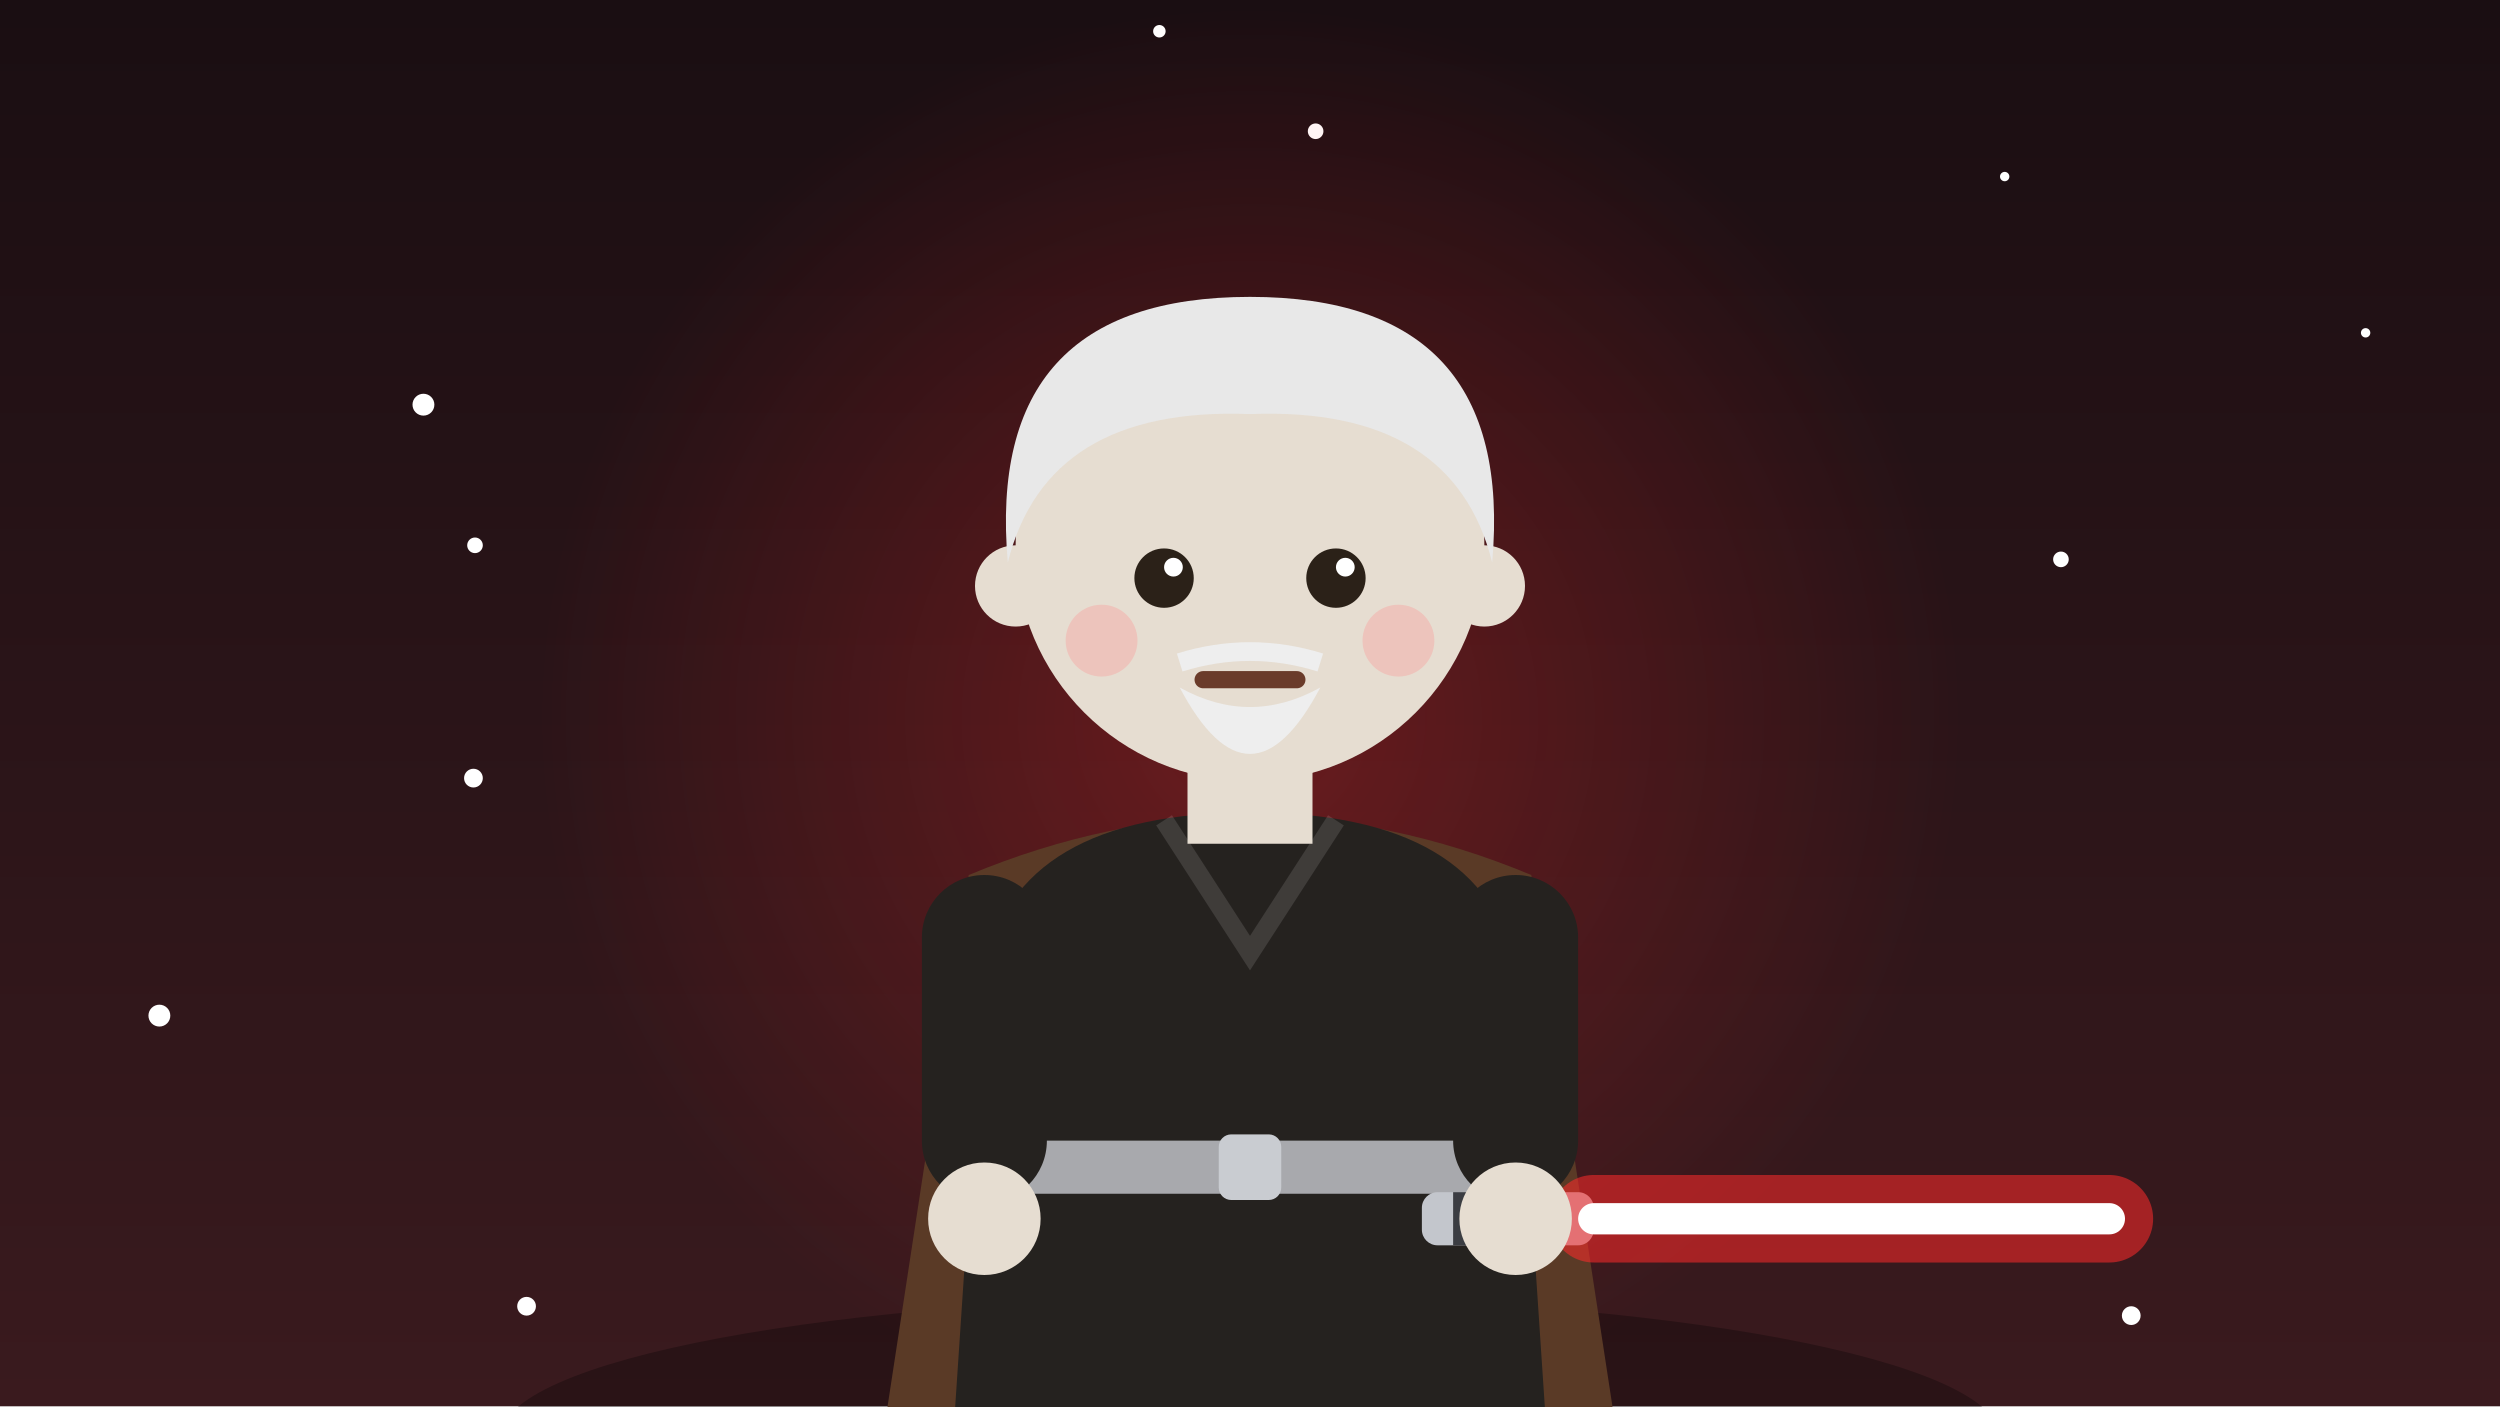
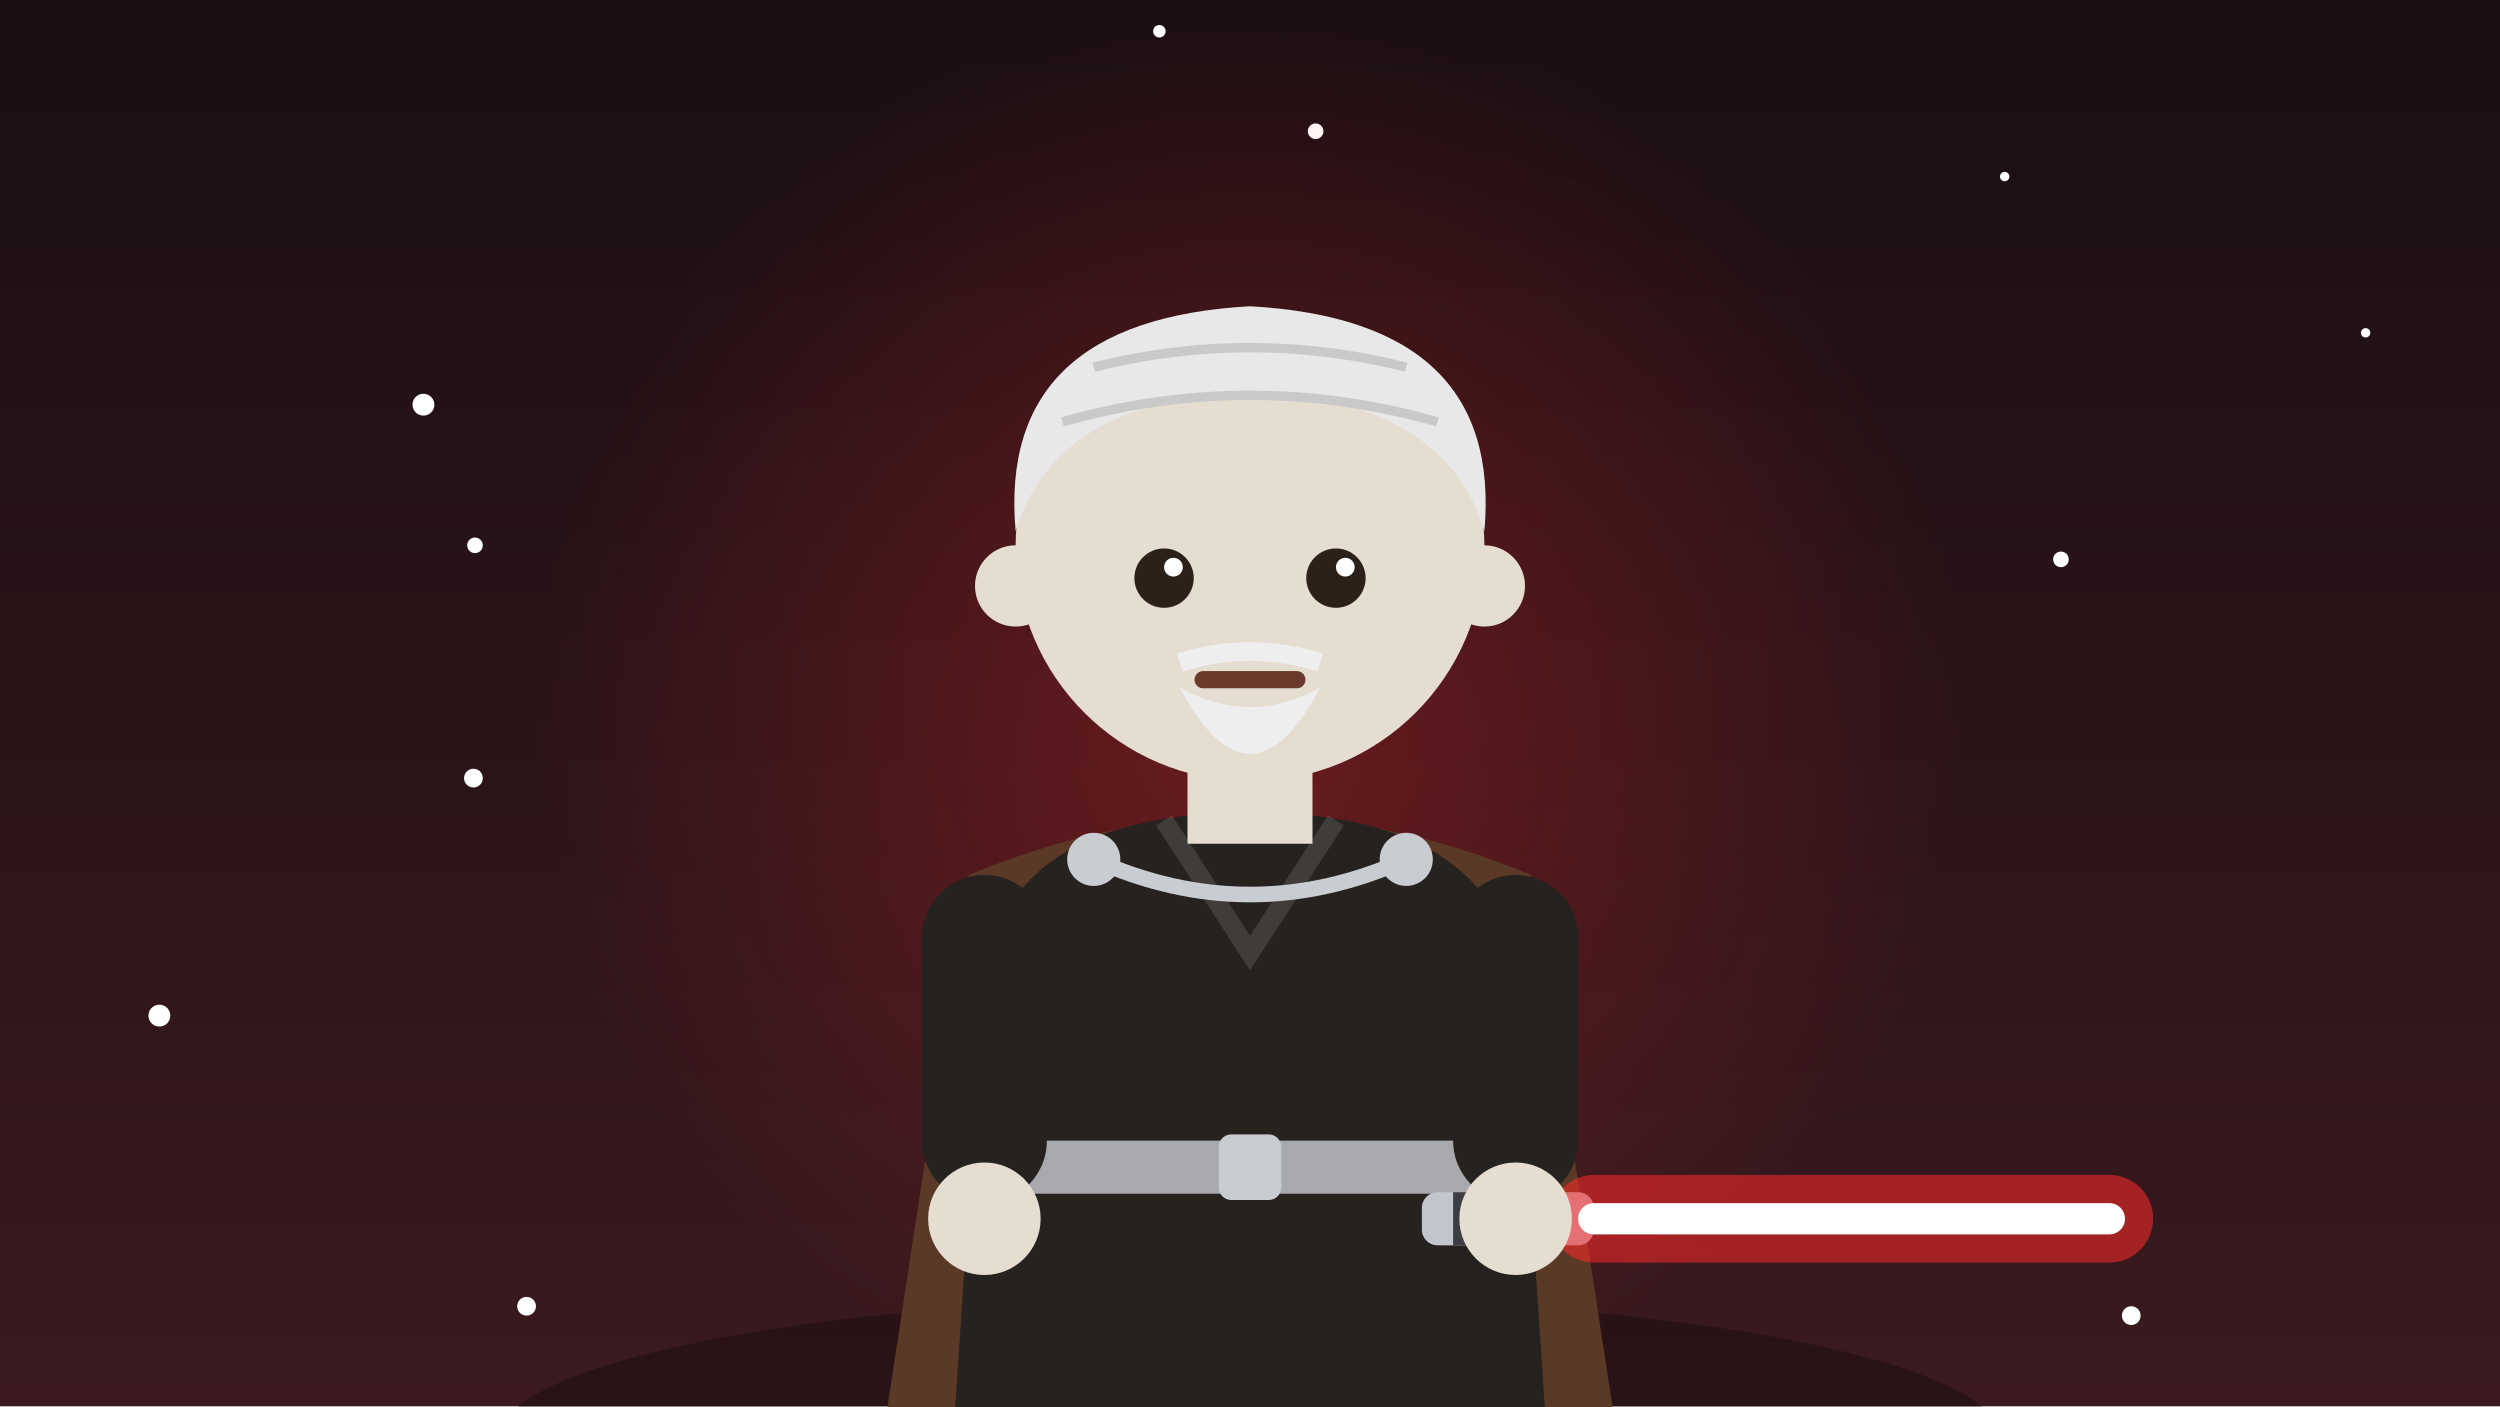
<svg xmlns="http://www.w3.org/2000/svg" viewBox="0 0 160 90" role="img" aria-label="Comte Dooku">
  <style>.tw{animation:tw 3.6s ease-in-out infinite}@keyframes tw{50%{opacity:.2}}
.bob{animation:bob 3.4s ease-in-out infinite}@keyframes bob{50%{transform:translateY(-1.3px)}}
.blink{transform-box:fill-box;transform-origin:center;animation:blink 5s infinite}@keyframes blink{0%,93%,100%{transform:scaleY(1)}96%{transform:scaleY(.1)}}
.glow{animation:glow 1.3s ease-in-out infinite}@keyframes glow{50%{opacity:.72}}
.pulse{animation:pulse 4s ease-in-out infinite}@keyframes pulse{50%{opacity:.55}}
@media (prefers-reduced-motion:reduce){*{animation:none!important}}.ra{transform-origin:97px 57px;animation:g 4.6s ease-in-out infinite;animation-delay:-0.9s}@keyframes g{0%,40%,100%{transform:rotate(-32deg)}55%{transform:rotate(-118deg)}68%{transform:rotate(-14deg)}80%{transform:rotate(-32deg)}}.la{transform-origin:63px 58px;animation:la 3.6s ease-in-out infinite}@keyframes la{50%{transform:rotate(5deg)}}.glint{opacity:.15;animation:glint 4s ease-in-out infinite}@keyframes glint{50%{opacity:.75}}.cape{transform-origin:80px 54px;animation:cape 4s ease-in-out infinite}@keyframes cape{50%{transform:skewX(-3deg)}}.led{animation:led 1.4s steps(1) infinite}@keyframes led{50%{opacity:.2}}</style>
  <defs>
    <linearGradient id="bg" x1="0" y1="0" x2="0" y2="1">
      <stop offset="0" stop-color="#1a0e12" />
      <stop offset="1" stop-color="#3a1a1e" />
    </linearGradient>
    <radialGradient id="halo" cx=".5" cy=".5" r=".5">
      <stop offset="0" stop-color="#ff2a2a" stop-opacity=".3" />
      <stop offset="1" stop-color="#ff2a2a" stop-opacity="0" />
    </radialGradient>
  </defs>
  <rect width="160" height="90" fill="url(#bg)" />
  <circle class="tw" cx="84.2" cy="8.4" r="0.5" fill="#fff" style="animation-delay:-3.8s" />
  <circle class="tw" cx="100.2" cy="66.5" r="0.6" fill="#fff" style="animation-delay:-0.4s" />
  <circle class="tw" cx="73" cy="43.9" r="0.3" fill="#fff" style="animation-delay:-2.5s" />
  <circle class="tw" cx="131.9" cy="35.8" r="0.5" fill="#fff" style="animation-delay:-1.6s" />
  <circle class="tw" cx="30.3" cy="49.8" r="0.6" fill="#fff" style="animation-delay:-1.9s" />
  <circle class="tw" cx="10.2" cy="65" r="0.7" fill="#fff" style="animation-delay:-3.6s" />
  <circle class="tw" cx="99.3" cy="86.8" r="0.4" fill="#fff" style="animation-delay:-2.4s" />
  <circle class="tw" cx="128.3" cy="11.3" r="0.3" fill="#fff" style="animation-delay:-2.6s" />
  <circle class="tw" cx="33.7" cy="83.6" r="0.6" fill="#fff" style="animation-delay:-0.8s" />
  <circle class="tw" cx="136.4" cy="84.2" r="0.6" fill="#fff" style="animation-delay:-2.5s" />
  <circle class="tw" cx="74.2" cy="2" r="0.4" fill="#fff" style="animation-delay:-2.8s" />
  <circle class="tw" cx="151.4" cy="21.3" r="0.3" fill="#fff" style="animation-delay:-2.6s" />
  <circle class="tw" cx="85.4" cy="89.3" r="0.6" fill="#fff" style="animation-delay:-2.9s" />
  <circle class="tw" cx="30.4" cy="34.9" r="0.5" fill="#fff" style="animation-delay:-0.9s" />
  <circle class="tw" cx="94" cy="35.7" r="0.3" fill="#fff" style="animation-delay:-2.8s" />
  <circle class="tw" cx="27.1" cy="25.9" r="0.7" fill="#fff" style="animation-delay:-0.9s" />
  <circle class="pulse" cx="80" cy="46" r="46" fill="url(#halo)" />
  <ellipse cx="80" cy="92" rx="48" ry="9" fill="#000" opacity=".28" />
  <g class="bob">
    <path class="cape" d="M56.5 92 L62 56 Q80 48.5 98 56 L103.5 92Z" fill="#5a3a26" />
    <path d="M61 92 L63 62 Q65 52 80 52 Q95 52 97 62 L99 92Z" fill="#25221f" />
    <path d="M74.5 52.5 L80 61 L85.5 52.5" stroke="rgba(255,255,255,.12)" stroke-width="1.2" fill="none" />
+     <path d="M70 55 Q80 59.5 90 55" stroke="#c9ccd1" stroke-width="1" fill="none" />
+     <circle cx="70" cy="55" r="1.7" fill="#c9ccd1" />
+     <circle cx="90" cy="55" r="1.7" fill="#c9ccd1" />
    <rect x="62.5" y="73" width="35" height="3.4" fill="#a8a9ad" />
    <rect x="78" y="72.6" width="4" height="4.2" rx=".8" fill="#c9ccd1" />
    <g class="la">
      <rect x="59" y="56" width="8" height="21" rx="4" fill="#25221f" />
      <circle cx="63" cy="78" r="3.6" fill="#e6ddd1" />
    </g>
    <rect x="76" y="46" width="8" height="8" fill="#e6ddd1" />
    <circle cx="65" cy="37.5" r="2.6" fill="#e6ddd1" />
    <circle cx="95" cy="37.5" r="2.6" fill="#e6ddd1" />
    <circle cx="80" cy="35" r="15" fill="#e6ddd1" />
    <g class="blink">
      <circle cx="74.5" cy="37" r="1.9" fill="#2b2118" />
      <circle cx="85.5" cy="37" r="1.9" fill="#2b2118" />
      <circle cx="75.1" cy="36.3" r="0.6" fill="#fff" />
      <circle cx="86.1" cy="36.3" r="0.6" fill="#fff" />
    </g>
    <path d="M77 43.5 H83" stroke="#6a3b2a" stroke-width="1.1" stroke-linecap="round" />
-     <circle cx="70.5" cy="41" r="2.3" fill="#ff8a8a" opacity=".3" />
-     <circle cx="89.5" cy="41" r="2.3" fill="#ff8a8a" opacity=".3" />
    <path d="M75.5 44 Q80 52.5 84.5 44 Q80 46.5 75.5 44Z" fill="#eeeeee" />
    <path d="M75.5 42.4 Q80 41 84.5 42.4" stroke="#eeeeee" stroke-width="1.2" fill="none" />
-     <path d="M64.5 36 Q63 19 80 19 Q97 19 95.5 36 Q93 26 80 26.5 Q67 26 64.5 36Z" fill="#e8e8e8" />
+     <path d="M65 34 Q63.8 20.5 80 19.6 Q96.2 20.5 95 34 Q92.5 25.6 80 25 Q67.5 25.6 65 34Z" fill="#e8e8e8" />
+     <path d="M70 23.5 Q80 21 90 23.5 M68 27 Q80 23.6 92 27" stroke="#c9c9c9" stroke-width=".6" fill="none" />
    <g class="ra">
      <rect x="93" y="56" width="8" height="21" rx="4" fill="#25221f" />
      <rect x="91" y="76.3" width="11" height="3.4" rx="1" fill="#c3c6cc" />
      <rect x="93" y="76.3" width="2" height="3.4" fill="#3b3d42" />
      <g class="glow">
        <line x1="102" y1="78" x2="135" y2="78" stroke="#ff2a2a" stroke-width="5.6" stroke-linecap="round" opacity=".55" />
        <line x1="102" y1="78" x2="135" y2="78" stroke="#fff" stroke-width="2" stroke-linecap="round" />
      </g>
      <circle cx="97" cy="78" r="3.6" fill="#e6ddd1" />
    </g>
  </g>
</svg>
